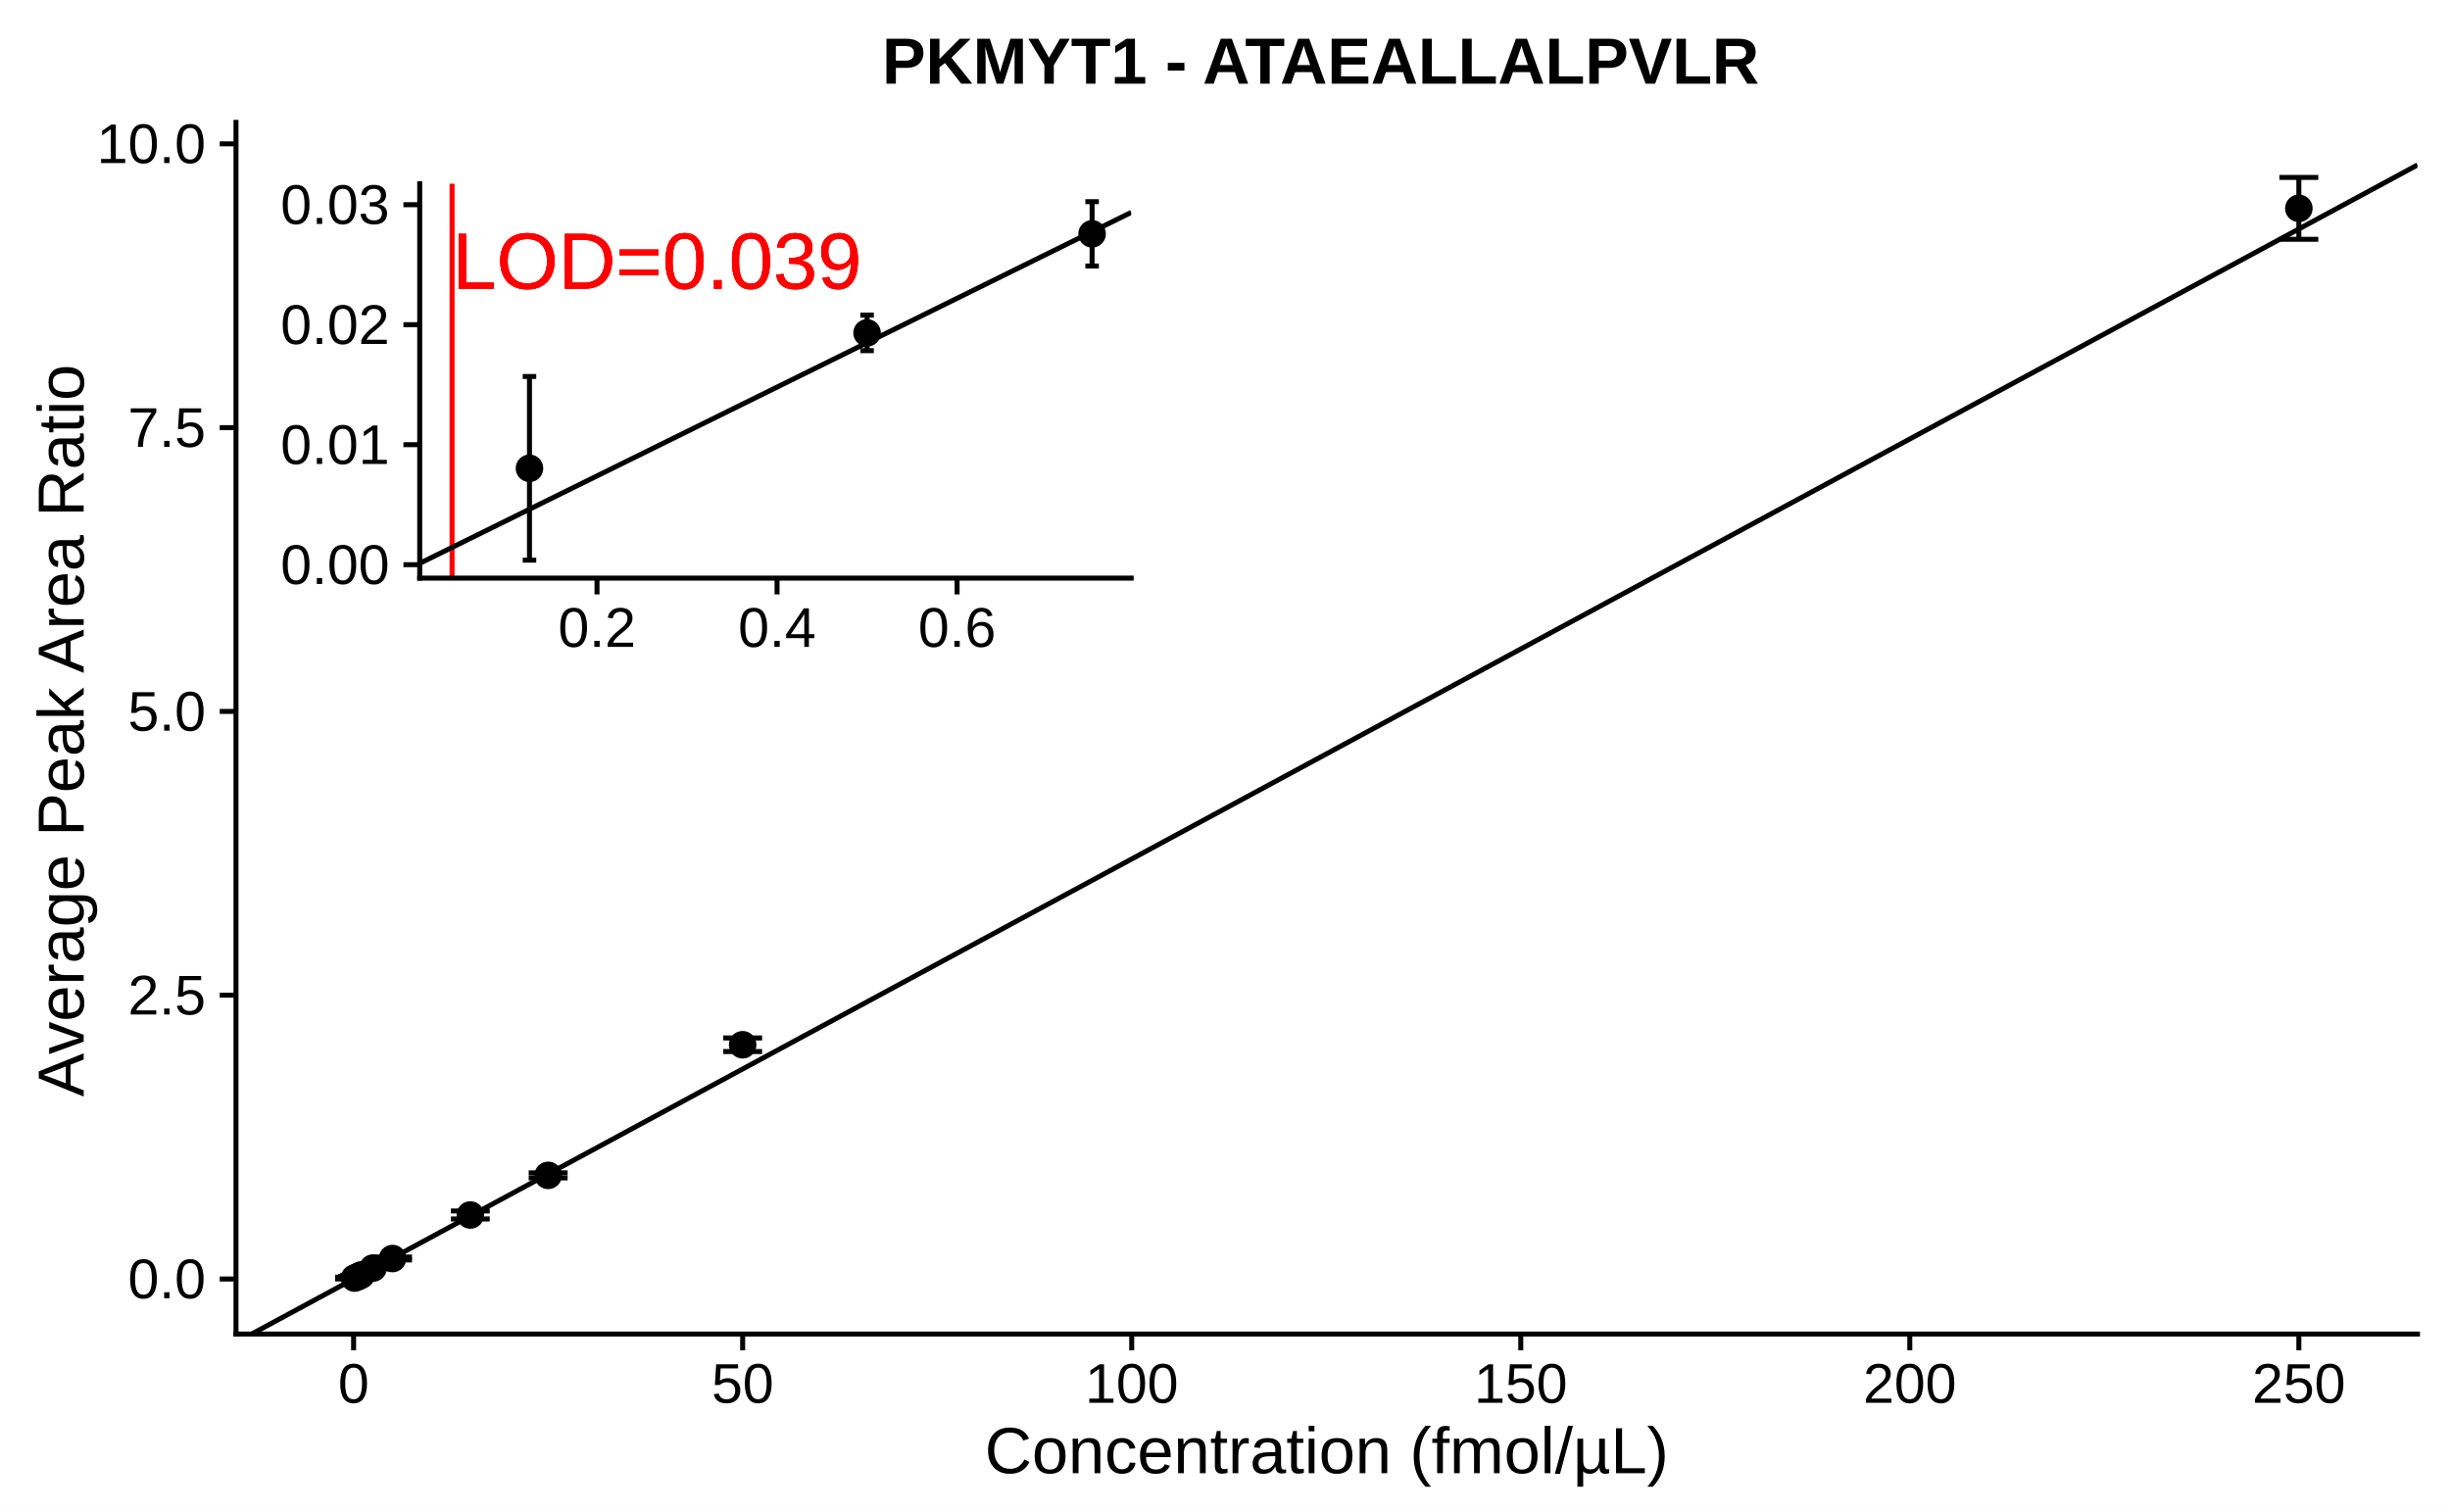
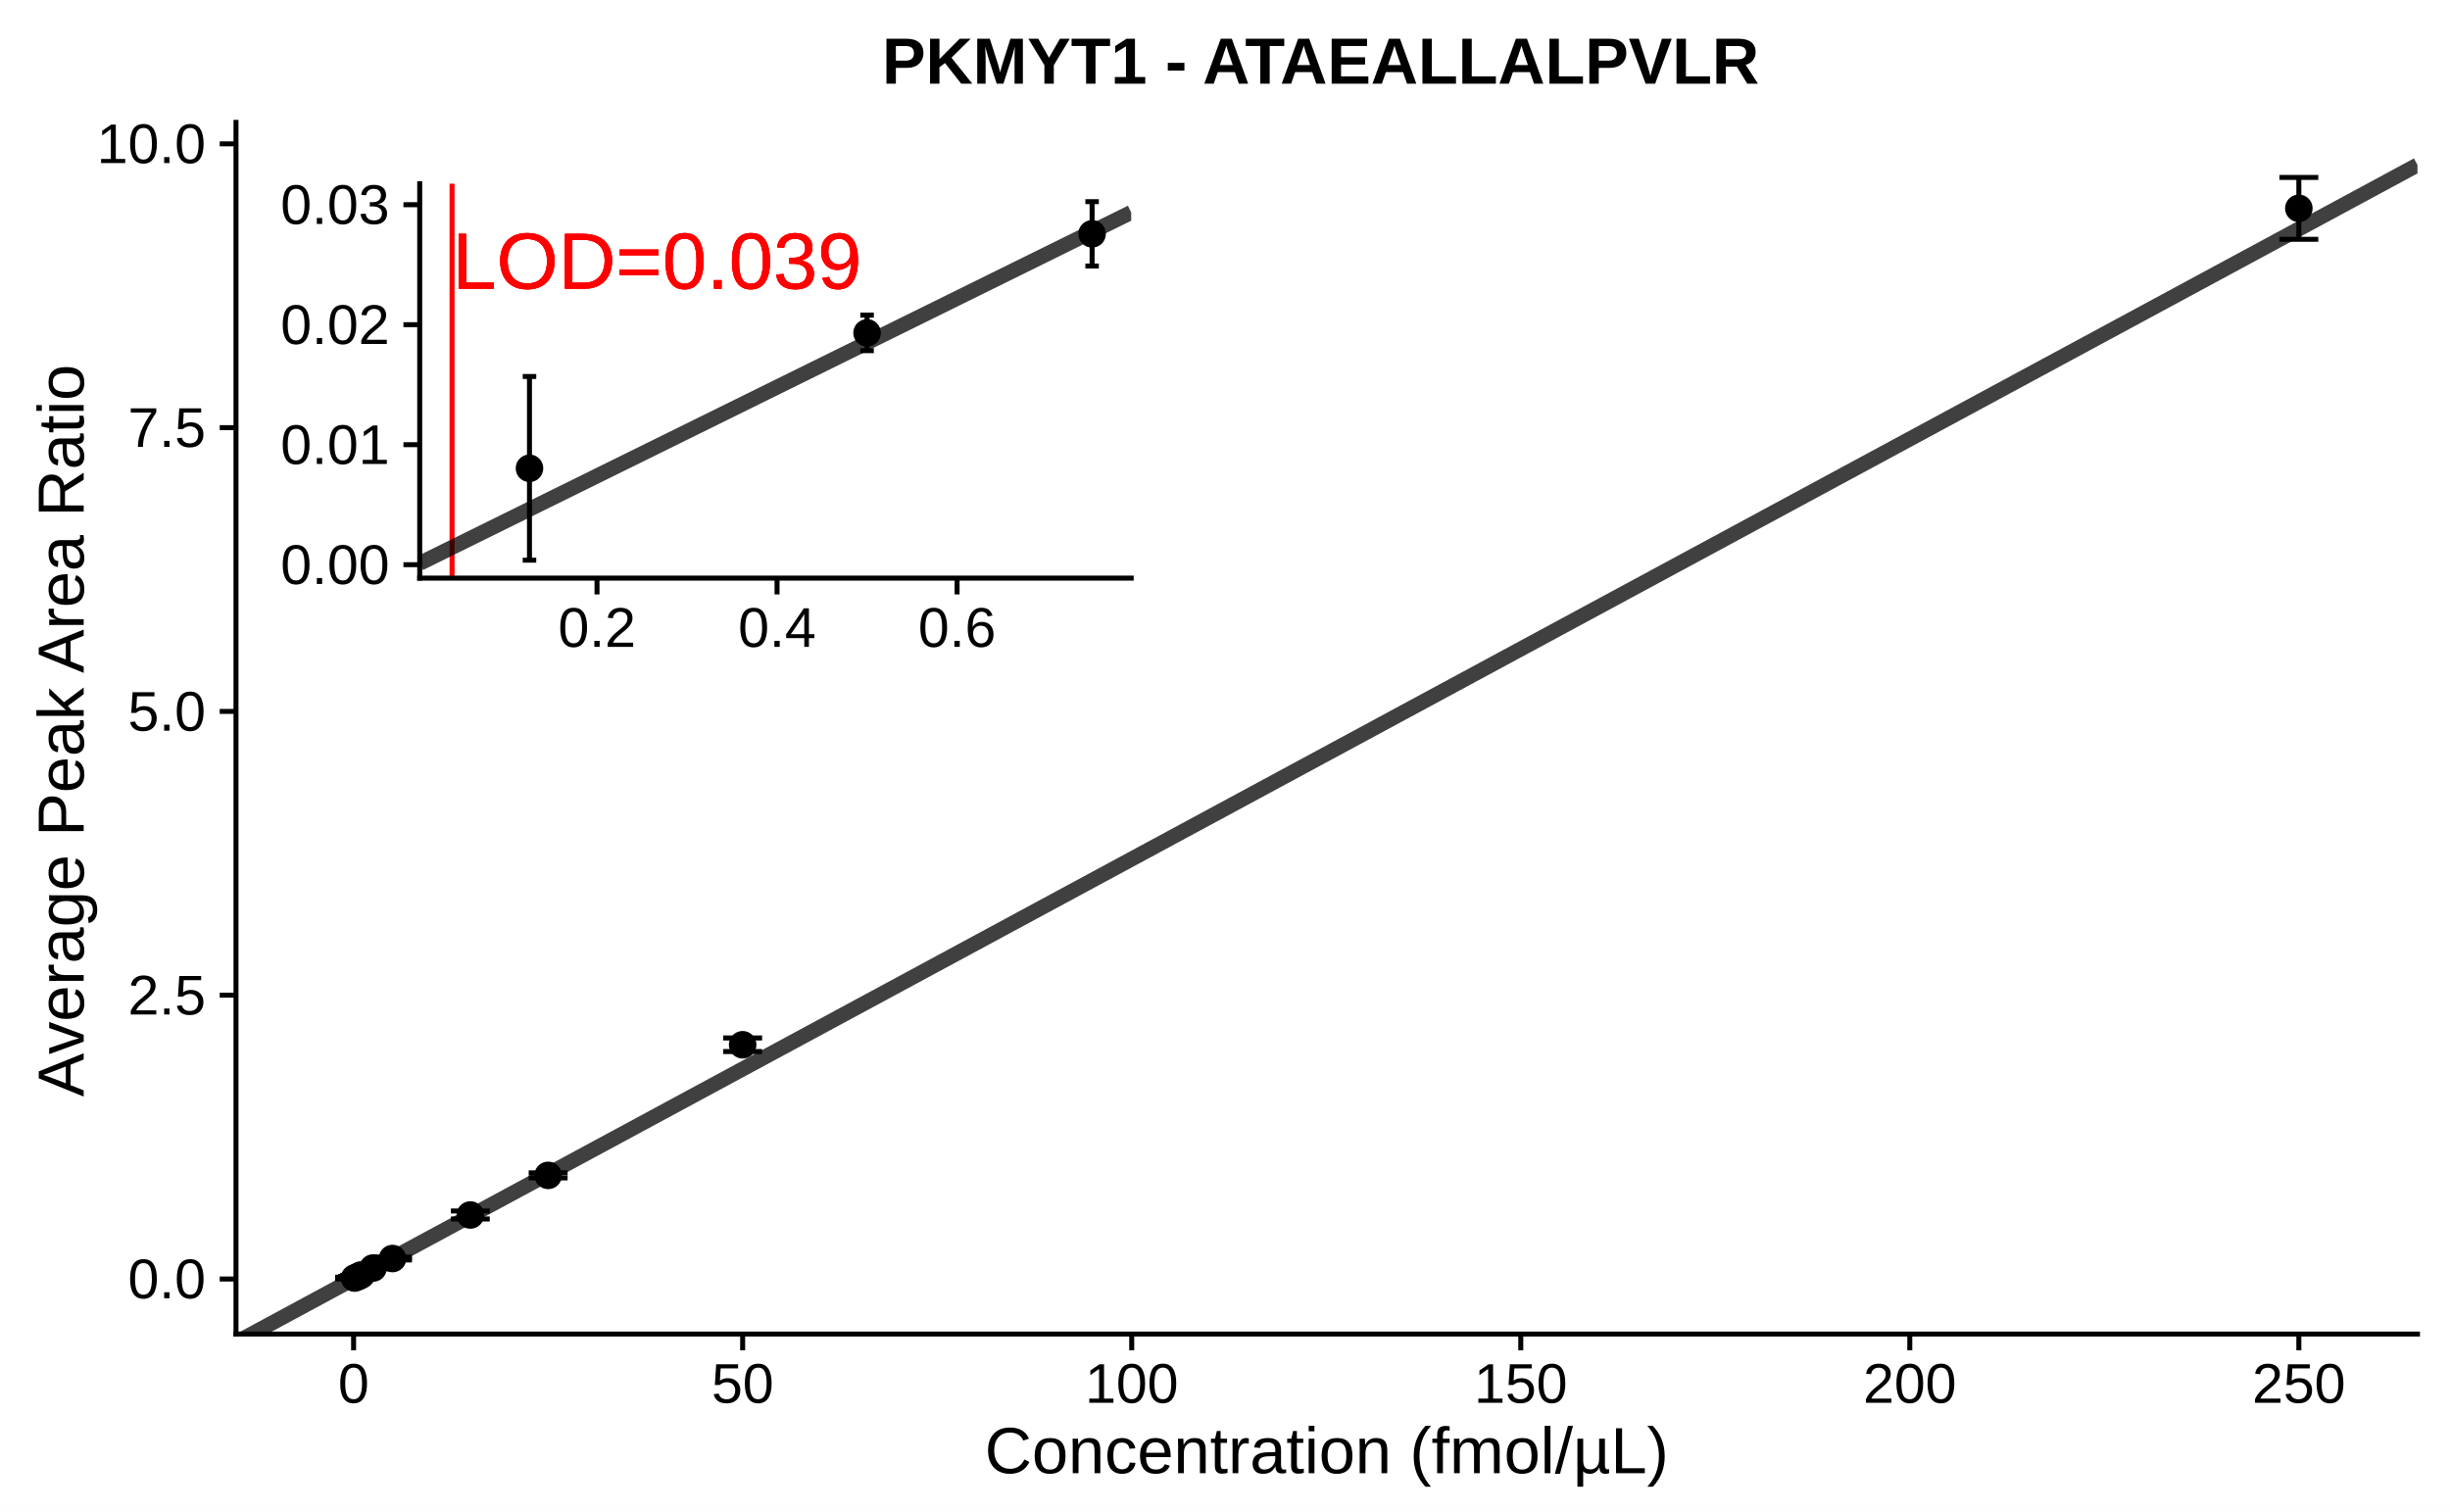
<svg xmlns="http://www.w3.org/2000/svg" viewBox="0 0 525.00 324.00">
  <defs>
    <style type="text/css">
    line, polyline, path, rect, circle {
      fill: none;
      stroke: #000000;
      stroke-linecap: round;
      stroke-linejoin: round;
      stroke-miterlimit: 10.00;
    }
  </style>
  </defs>
  <rect width="100%" height="100%" style="stroke: none; fill: #FFFFFF;" />
  <defs>
    <clipPath id="cpNTAuNTY2OXw1MTguMDI2fDI4NS44OXwyNi4yMTk1">
      <rect x="50.57" y="26.22" width="467.46" height="259.67" />
    </clipPath>
  </defs>
  <circle cx="75.98" cy="273.90" r="1.95pt" style="stroke-width: 0.71; fill: #000000;" clip-path="url(#cpNTAuNTY2OXw1MTguMDI2fDI4NS44OXwyNi4yMTk1)" />
  <circle cx="76.61" cy="273.63" r="1.95pt" style="stroke-width: 0.71; fill: #000000;" clip-path="url(#cpNTAuNTY2OXw1MTguMDI2fDI4NS44OXwyNi4yMTk1)" />
  <circle cx="77.03" cy="273.43" r="1.95pt" style="stroke-width: 0.71; fill: #000000;" clip-path="url(#cpNTAuNTY2OXw1MTguMDI2fDI4NS44OXwyNi4yMTk1)" />
  <circle cx="77.44" cy="273.22" r="1.95pt" style="stroke-width: 0.71; fill: #000000;" clip-path="url(#cpNTAuNTY2OXw1MTguMDI2fDI4NS44OXwyNi4yMTk1)" />
  <circle cx="79.94" cy="271.75" r="1.95pt" style="stroke-width: 0.71; fill: #000000;" clip-path="url(#cpNTAuNTY2OXw1MTguMDI2fDI4NS44OXwyNi4yMTk1)" />
  <circle cx="84.11" cy="269.71" r="1.95pt" style="stroke-width: 0.71; fill: #000000;" clip-path="url(#cpNTAuNTY2OXw1MTguMDI2fDI4NS44OXwyNi4yMTk1)" />
  <circle cx="100.79" cy="260.38" r="1.95pt" style="stroke-width: 0.71; fill: #000000;" clip-path="url(#cpNTAuNTY2OXw1MTguMDI2fDI4NS44OXwyNi4yMTk1)" />
  <circle cx="117.46" cy="251.89" r="1.95pt" style="stroke-width: 0.71; fill: #000000;" clip-path="url(#cpNTAuNTY2OXw1MTguMDI2fDI4NS44OXwyNi4yMTk1)" />
  <circle cx="159.14" cy="223.90" r="1.95pt" style="stroke-width: 0.71; fill: #000000;" clip-path="url(#cpNTAuNTY2OXw1MTguMDI2fDI4NS44OXwyNi4yMTk1)" />
  <circle cx="492.61" cy="44.65" r="1.95pt" style="stroke-width: 0.71; fill: #000000;" clip-path="url(#cpNTAuNTY2OXw1MTguMDI2fDI4NS44OXwyNi4yMTk1)" />
  <polyline points="71.82,273.71 80.15,273.71 " style="stroke-width: 1.07; stroke-linecap: butt;" clip-path="url(#cpNTAuNTY2OXw1MTguMDI2fDI4NS44OXwyNi4yMTk1)" />
  <polyline points="75.98,273.71 75.98,274.09 " style="stroke-width: 1.07; stroke-linecap: butt;" clip-path="url(#cpNTAuNTY2OXw1MTguMDI2fDI4NS44OXwyNi4yMTk1)" />
  <polyline points="71.82,274.09 80.15,274.09 " style="stroke-width: 1.07; stroke-linecap: butt;" clip-path="url(#cpNTAuNTY2OXw1MTguMDI2fDI4NS44OXwyNi4yMTk1)" />
  <polyline points="72.44,273.59 80.78,273.59 " style="stroke-width: 1.07; stroke-linecap: butt;" clip-path="url(#cpNTAuNTY2OXw1MTguMDI2fDI4NS44OXwyNi4yMTk1)" />
  <polyline points="76.61,273.59 76.61,273.66 " style="stroke-width: 1.07; stroke-linecap: butt;" clip-path="url(#cpNTAuNTY2OXw1MTguMDI2fDI4NS44OXwyNi4yMTk1)" />
  <polyline points="72.44,273.66 80.78,273.66 " style="stroke-width: 1.07; stroke-linecap: butt;" clip-path="url(#cpNTAuNTY2OXw1MTguMDI2fDI4NS44OXwyNi4yMTk1)" />
  <polyline points="72.86,273.36 81.19,273.36 " style="stroke-width: 1.07; stroke-linecap: butt;" clip-path="url(#cpNTAuNTY2OXw1MTguMDI2fDI4NS44OXwyNi4yMTk1)" />
  <polyline points="77.03,273.36 77.03,273.49 " style="stroke-width: 1.07; stroke-linecap: butt;" clip-path="url(#cpNTAuNTY2OXw1MTguMDI2fDI4NS44OXwyNi4yMTk1)" />
  <polyline points="72.86,273.49 81.19,273.49 " style="stroke-width: 1.07; stroke-linecap: butt;" clip-path="url(#cpNTAuNTY2OXw1MTguMDI2fDI4NS44OXwyNi4yMTk1)" />
  <polyline points="73.27,273.15 81.61,273.15 " style="stroke-width: 1.07; stroke-linecap: butt;" clip-path="url(#cpNTAuNTY2OXw1MTguMDI2fDI4NS44OXwyNi4yMTk1)" />
  <polyline points="77.44,273.15 77.44,273.28 " style="stroke-width: 1.07; stroke-linecap: butt;" clip-path="url(#cpNTAuNTY2OXw1MTguMDI2fDI4NS44OXwyNi4yMTk1)" />
  <polyline points="73.27,273.28 81.61,273.28 " style="stroke-width: 1.07; stroke-linecap: butt;" clip-path="url(#cpNTAuNTY2OXw1MTguMDI2fDI4NS44OXwyNi4yMTk1)" />
  <polyline points="75.77,271.59 84.11,271.59 " style="stroke-width: 1.07; stroke-linecap: butt;" clip-path="url(#cpNTAuNTY2OXw1MTguMDI2fDI4NS44OXwyNi4yMTk1)" />
  <polyline points="79.94,271.59 79.94,271.91 " style="stroke-width: 1.07; stroke-linecap: butt;" clip-path="url(#cpNTAuNTY2OXw1MTguMDI2fDI4NS44OXwyNi4yMTk1)" />
  <polyline points="75.77,271.91 84.11,271.91 " style="stroke-width: 1.07; stroke-linecap: butt;" clip-path="url(#cpNTAuNTY2OXw1MTguMDI2fDI4NS44OXwyNi4yMTk1)" />
  <polyline points="79.94,269.39 88.28,269.39 " style="stroke-width: 1.07; stroke-linecap: butt;" clip-path="url(#cpNTAuNTY2OXw1MTguMDI2fDI4NS44OXwyNi4yMTk1)" />
  <polyline points="84.11,269.39 84.11,270.02 " style="stroke-width: 1.07; stroke-linecap: butt;" clip-path="url(#cpNTAuNTY2OXw1MTguMDI2fDI4NS44OXwyNi4yMTk1)" />
  <polyline points="79.94,270.02 88.28,270.02 " style="stroke-width: 1.07; stroke-linecap: butt;" clip-path="url(#cpNTAuNTY2OXw1MTguMDI2fDI4NS44OXwyNi4yMTk1)" />
  <polyline points="96.62,259.52 104.95,259.52 " style="stroke-width: 1.07; stroke-linecap: butt;" clip-path="url(#cpNTAuNTY2OXw1MTguMDI2fDI4NS44OXwyNi4yMTk1)" />
  <polyline points="100.79,259.52 100.79,261.23 " style="stroke-width: 1.07; stroke-linecap: butt;" clip-path="url(#cpNTAuNTY2OXw1MTguMDI2fDI4NS44OXwyNi4yMTk1)" />
  <polyline points="96.62,261.23 104.95,261.23 " style="stroke-width: 1.07; stroke-linecap: butt;" clip-path="url(#cpNTAuNTY2OXw1MTguMDI2fDI4NS44OXwyNi4yMTk1)" />
  <polyline points="113.29,251.34 121.63,251.34 " style="stroke-width: 1.07; stroke-linecap: butt;" clip-path="url(#cpNTAuNTY2OXw1MTguMDI2fDI4NS44OXwyNi4yMTk1)" />
  <polyline points="117.46,251.34 117.46,252.43 " style="stroke-width: 1.07; stroke-linecap: butt;" clip-path="url(#cpNTAuNTY2OXw1MTguMDI2fDI4NS44OXwyNi4yMTk1)" />
  <polyline points="113.29,252.43 121.63,252.43 " style="stroke-width: 1.07; stroke-linecap: butt;" clip-path="url(#cpNTAuNTY2OXw1MTguMDI2fDI4NS44OXwyNi4yMTk1)" />
  <polyline points="154.97,222.44 163.31,222.44 " style="stroke-width: 1.07; stroke-linecap: butt;" clip-path="url(#cpNTAuNTY2OXw1MTguMDI2fDI4NS44OXwyNi4yMTk1)" />
  <polyline points="159.14,222.44 159.14,225.35 " style="stroke-width: 1.07; stroke-linecap: butt;" clip-path="url(#cpNTAuNTY2OXw1MTguMDI2fDI4NS44OXwyNi4yMTk1)" />
  <polyline points="154.97,225.35 163.31,225.35 " style="stroke-width: 1.07; stroke-linecap: butt;" clip-path="url(#cpNTAuNTY2OXw1MTguMDI2fDI4NS44OXwyNi4yMTk1)" />
  <polyline points="488.44,38.02 496.78,38.02 " style="stroke-width: 1.07; stroke-linecap: butt;" clip-path="url(#cpNTAuNTY2OXw1MTguMDI2fDI4NS44OXwyNi4yMTk1)" />
  <polyline points="492.61,38.02 492.61,51.28 " style="stroke-width: 1.07; stroke-linecap: butt;" clip-path="url(#cpNTAuNTY2OXw1MTguMDI2fDI4NS44OXwyNi4yMTk1)" />
  <polyline points="488.44,51.28 496.78,51.28 " style="stroke-width: 1.07; stroke-linecap: butt;" clip-path="url(#cpNTAuNTY2OXw1MTguMDI2fDI4NS44OXwyNi4yMTk1)" />
-   <line x1="50.57" y1="287.70" x2="518.03" y2="35.35" style="stroke-width: 1.07; stroke-linecap: butt;" clip-path="url(#cpNTAuNTY2OXw1MTguMDI2fDI4NS44OXwyNi4yMTk1)" />
+   <line x1="50.57" y1="287.70" x2="518.03" y2="35.35" style="stroke-width: 3.20; stroke: #000000; stroke-opacity: 0.75; stroke-linecap: butt;" clip-path="url(#cpNTAuNTY2OXw1MTguMDI2fDI4NS44OXwyNi4yMTk1)" />
  <defs>
    <clipPath id="cpMHw1MjV8MzI0fDA=">
      <rect x="0.00" y="0.00" width="525.00" height="324.00" />
    </clipPath>
  </defs>
  <polyline points="50.57,285.89 50.57,26.22 " style="stroke-width: 1.07; stroke-linecap: square;" clip-path="url(#cpMHw1MjV8MzI0fDA=)" />
  <g clip-path="url(#cpMHw1MjV8MzI0fDA=)">
    <text x="27.41" y="278.22" style="font-size: 12.00px; font-family: Liberation Sans;" textLength="16.68px" lengthAdjust="spacingAndGlyphs">0.0</text>
  </g>
  <g clip-path="url(#cpMHw1MjV8MzI0fDA=)">
    <text x="27.41" y="217.41" style="font-size: 12.00px; font-family: Liberation Sans;" textLength="16.68px" lengthAdjust="spacingAndGlyphs">2.5</text>
  </g>
  <g clip-path="url(#cpMHw1MjV8MzI0fDA=)">
    <text x="27.41" y="156.59" style="font-size: 12.00px; font-family: Liberation Sans;" textLength="16.68px" lengthAdjust="spacingAndGlyphs">5.0</text>
  </g>
  <g clip-path="url(#cpMHw1MjV8MzI0fDA=)">
    <text x="27.41" y="95.77" style="font-size: 12.00px; font-family: Liberation Sans;" textLength="16.68px" lengthAdjust="spacingAndGlyphs">7.5</text>
  </g>
  <g clip-path="url(#cpMHw1MjV8MzI0fDA=)">
    <text x="20.74" y="34.95" style="font-size: 12.00px; font-family: Liberation Sans;" textLength="23.35px" lengthAdjust="spacingAndGlyphs">10.0</text>
  </g>
  <polyline points="47.08,274.10 50.57,274.10 " style="stroke-width: 1.07; stroke-linecap: butt;" clip-path="url(#cpMHw1MjV8MzI0fDA=)" />
  <polyline points="47.08,213.28 50.57,213.28 " style="stroke-width: 1.07; stroke-linecap: butt;" clip-path="url(#cpMHw1MjV8MzI0fDA=)" />
  <polyline points="47.08,152.46 50.57,152.46 " style="stroke-width: 1.07; stroke-linecap: butt;" clip-path="url(#cpMHw1MjV8MzI0fDA=)" />
  <polyline points="47.08,91.64 50.57,91.64 " style="stroke-width: 1.07; stroke-linecap: butt;" clip-path="url(#cpMHw1MjV8MzI0fDA=)" />
  <polyline points="47.08,30.83 50.57,30.83 " style="stroke-width: 1.07; stroke-linecap: butt;" clip-path="url(#cpMHw1MjV8MzI0fDA=)" />
  <polyline points="50.57,285.89 518.03,285.89 " style="stroke-width: 1.07; stroke-linecap: square;" clip-path="url(#cpMHw1MjV8MzI0fDA=)" />
  <polyline points="75.77,289.38 75.77,285.89 " style="stroke-width: 1.07; stroke-linecap: butt;" clip-path="url(#cpMHw1MjV8MzI0fDA=)" />
  <polyline points="159.14,289.38 159.14,285.89 " style="stroke-width: 1.07; stroke-linecap: butt;" clip-path="url(#cpMHw1MjV8MzI0fDA=)" />
  <polyline points="242.51,289.38 242.51,285.89 " style="stroke-width: 1.07; stroke-linecap: butt;" clip-path="url(#cpMHw1MjV8MzI0fDA=)" />
  <polyline points="325.88,289.38 325.88,285.89 " style="stroke-width: 1.07; stroke-linecap: butt;" clip-path="url(#cpMHw1MjV8MzI0fDA=)" />
  <polyline points="409.24,289.38 409.24,285.89 " style="stroke-width: 1.07; stroke-linecap: butt;" clip-path="url(#cpMHw1MjV8MzI0fDA=)" />
  <polyline points="492.61,289.38 492.61,285.89 " style="stroke-width: 1.07; stroke-linecap: butt;" clip-path="url(#cpMHw1MjV8MzI0fDA=)" />
  <g clip-path="url(#cpMHw1MjV8MzI0fDA=)">
    <text x="72.44" y="300.62" style="font-size: 12.00px; font-family: Liberation Sans;" textLength="6.67px" lengthAdjust="spacingAndGlyphs">0</text>
  </g>
  <g clip-path="url(#cpMHw1MjV8MzI0fDA=)">
    <text x="152.47" y="300.62" style="font-size: 12.00px; font-family: Liberation Sans;" textLength="13.35px" lengthAdjust="spacingAndGlyphs">50</text>
  </g>
  <g clip-path="url(#cpMHw1MjV8MzI0fDA=)">
    <text x="232.50" y="300.62" style="font-size: 12.00px; font-family: Liberation Sans;" textLength="20.02px" lengthAdjust="spacingAndGlyphs">100</text>
  </g>
  <g clip-path="url(#cpMHw1MjV8MzI0fDA=)">
    <text x="315.87" y="300.62" style="font-size: 12.00px; font-family: Liberation Sans;" textLength="20.02px" lengthAdjust="spacingAndGlyphs">150</text>
  </g>
  <g clip-path="url(#cpMHw1MjV8MzI0fDA=)">
    <text x="399.23" y="300.62" style="font-size: 12.00px; font-family: Liberation Sans;" textLength="20.02px" lengthAdjust="spacingAndGlyphs">200</text>
  </g>
  <g clip-path="url(#cpMHw1MjV8MzI0fDA=)">
    <text x="482.60" y="300.62" style="font-size: 12.00px; font-family: Liberation Sans;" textLength="20.02px" lengthAdjust="spacingAndGlyphs">250</text>
  </g>
  <g clip-path="url(#cpMHw1MjV8MzI0fDA=)">
    <text x="211.01" y="315.71" style="font-size: 14.00px; font-family: Liberation Sans;" textLength="146.57px" lengthAdjust="spacingAndGlyphs">Concentration (fmol/µL)</text>
  </g>
  <g clip-path="url(#cpMHw1MjV8MzI0fDA=)">
    <text transform="translate(17.93,235.04) rotate(-90)" style="font-size: 14.00px; font-family: Liberation Sans;" textLength="157.98px" lengthAdjust="spacingAndGlyphs">Average Peak Area Ratio</text>
  </g>
  <g clip-path="url(#cpMHw1MjV8MzI0fDA=)">
    <text x="189.02" y="17.93" style="font-size: 14.00px; font-weight: bold; font-family: Liberation Sans;" textLength="190.55px" lengthAdjust="spacingAndGlyphs">PKMYT1 - ATAEALLALPVLR</text>
  </g>
  <defs>
    <clipPath id="cpMzkuMzc1fDI0OS4zNzV8MTYyfDMyLjQ=">
      <rect x="39.38" y="32.40" width="210.00" height="129.60" />
    </clipPath>
  </defs>
  <defs>
    <clipPath id="cpMHw1MjV8MzI0fDA=">
      <rect x="0.00" y="0.00" width="525.00" height="324.00" />
    </clipPath>
  </defs>
  <defs>
    <clipPath id="cpODkuOTQxOXwyNDIuNDAxfDEyMy44OXwzOS4zNzM4">
      <rect x="89.94" y="39.37" width="152.46" height="84.52" />
    </clipPath>
  </defs>
  <line x1="96.87" y1="123.89" x2="96.87" y2="39.37" style="stroke-width: 1.07; stroke: #FF0000; stroke-linecap: butt;" clip-path="url(#cpODkuOTQxOXwyNDIuNDAxfDEyMy44OXwzOS4zNzM4)" />
  <g clip-path="url(#cpODkuOTQxOXwyNDIuNDAxfDEyMy44OXwzOS4zNzM4)">
    <text x="96.87" y="61.86" style="font-size: 17.07px; fill: #FF0000; font-family: Liberation Sans;" textLength="87.79px" lengthAdjust="spacingAndGlyphs">LOD=0.039</text>
  </g>
  <g clip-path="url(#cpODkuOTQxOXwyNDIuNDAxfDEyMy44OXwzOS4zNzM4)">
    <text x="96.87" y="61.86" style="font-size: 17.07px; fill: #FF0000; font-family: Liberation Sans;" textLength="87.79px" lengthAdjust="spacingAndGlyphs">LOD=0.039</text>
  </g>
  <g clip-path="url(#cpODkuOTQxOXwyNDIuNDAxfDEyMy44OXwzOS4zNzM4)">
    <text x="96.87" y="61.86" style="font-size: 17.07px; fill: #FF0000; font-family: Liberation Sans;" textLength="87.79px" lengthAdjust="spacingAndGlyphs">LOD=0.039</text>
  </g>
  <circle cx="113.46" cy="100.36" r="1.95pt" style="stroke-width: 0.71; fill: #000000;" clip-path="url(#cpODkuOTQxOXwyNDIuNDAxfDEyMy44OXwzOS4zNzM4)" />
  <circle cx="185.80" cy="71.34" r="1.95pt" style="stroke-width: 0.71; fill: #000000;" clip-path="url(#cpODkuOTQxOXwyNDIuNDAxfDEyMy44OXwzOS4zNzM4)" />
  <circle cx="234.02" cy="50.11" r="1.95pt" style="stroke-width: 0.71; fill: #000000;" clip-path="url(#cpODkuOTQxOXwyNDIuNDAxfDEyMy44OXwzOS4zNzM4)" />
  <polyline points="112.01,80.68 114.91,80.68 " style="stroke-width: 1.07; stroke-linecap: butt;" clip-path="url(#cpODkuOTQxOXwyNDIuNDAxfDEyMy44OXwzOS4zNzM4)" />
  <polyline points="113.46,80.68 113.46,120.05 " style="stroke-width: 1.07; stroke-linecap: butt;" clip-path="url(#cpODkuOTQxOXwyNDIuNDAxfDEyMy44OXwzOS4zNzM4)" />
  <polyline points="112.01,120.05 114.91,120.05 " style="stroke-width: 1.07; stroke-linecap: butt;" clip-path="url(#cpODkuOTQxOXwyNDIuNDAxfDEyMy44OXwzOS4zNzM4)" />
  <polyline points="184.35,67.53 187.25,67.53 " style="stroke-width: 1.07; stroke-linecap: butt;" clip-path="url(#cpODkuOTQxOXwyNDIuNDAxfDEyMy44OXwzOS4zNzM4)" />
  <polyline points="185.80,67.53 185.80,75.15 " style="stroke-width: 1.07; stroke-linecap: butt;" clip-path="url(#cpODkuOTQxOXwyNDIuNDAxfDEyMy44OXwzOS4zNzM4)" />
  <polyline points="184.35,75.15 187.25,75.15 " style="stroke-width: 1.07; stroke-linecap: butt;" clip-path="url(#cpODkuOTQxOXwyNDIuNDAxfDEyMy44OXwzOS4zNzM4)" />
  <polyline points="232.58,43.22 235.47,43.22 " style="stroke-width: 1.07; stroke-linecap: butt;" clip-path="url(#cpODkuOTQxOXwyNDIuNDAxfDEyMy44OXwzOS4zNzM4)" />
  <polyline points="234.02,43.22 234.02,57.01 " style="stroke-width: 1.07; stroke-linecap: butt;" clip-path="url(#cpODkuOTQxOXwyNDIuNDAxfDEyMy44OXwzOS4zNzM4)" />
  <polyline points="232.58,57.01 235.47,57.01 " style="stroke-width: 1.07; stroke-linecap: butt;" clip-path="url(#cpODkuOTQxOXwyNDIuNDAxfDEyMy44OXwzOS4zNzM4)" />
-   <line x1="89.94" y1="120.73" x2="242.40" y2="45.52" style="stroke-width: 1.07; stroke-linecap: butt;" clip-path="url(#cpODkuOTQxOXwyNDIuNDAxfDEyMy44OXwzOS4zNzM4)" />
+   <line x1="89.94" y1="120.73" x2="242.40" y2="45.52" style="stroke-width: 3.20; stroke: #000000; stroke-opacity: 0.75; stroke-linecap: butt;" clip-path="url(#cpODkuOTQxOXwyNDIuNDAxfDEyMy44OXwzOS4zNzM4)" />
  <defs>
    <clipPath id="cpMHw1MjV8MzI0fDA=">
      <rect x="0.00" y="0.00" width="525.00" height="324.00" />
    </clipPath>
  </defs>
  <polyline points="89.94,123.89 89.94,39.37 " style="stroke-width: 1.07; stroke-linecap: square;" clip-path="url(#cpMHw1MjV8MzI0fDA=)" />
  <g clip-path="url(#cpMHw1MjV8MzI0fDA=)">
    <text x="60.12" y="125.15" style="font-size: 12.00px; font-family: Liberation Sans;" textLength="23.35px" lengthAdjust="spacingAndGlyphs">0.00</text>
  </g>
  <g clip-path="url(#cpMHw1MjV8MzI0fDA=)">
    <text x="60.12" y="99.43" style="font-size: 12.00px; font-family: Liberation Sans;" textLength="23.35px" lengthAdjust="spacingAndGlyphs">0.01</text>
  </g>
  <g clip-path="url(#cpMHw1MjV8MzI0fDA=)">
    <text x="60.12" y="73.71" style="font-size: 12.00px; font-family: Liberation Sans;" textLength="23.35px" lengthAdjust="spacingAndGlyphs">0.02</text>
  </g>
  <g clip-path="url(#cpMHw1MjV8MzI0fDA=)">
    <text x="60.12" y="47.99" style="font-size: 12.00px; font-family: Liberation Sans;" textLength="23.35px" lengthAdjust="spacingAndGlyphs">0.03</text>
  </g>
  <polyline points="86.45,121.02 89.94,121.02 " style="stroke-width: 1.07; stroke-linecap: butt;" clip-path="url(#cpMHw1MjV8MzI0fDA=)" />
  <polyline points="86.45,95.30 89.94,95.30 " style="stroke-width: 1.07; stroke-linecap: butt;" clip-path="url(#cpMHw1MjV8MzI0fDA=)" />
  <polyline points="86.45,69.58 89.94,69.58 " style="stroke-width: 1.07; stroke-linecap: butt;" clip-path="url(#cpMHw1MjV8MzI0fDA=)" />
  <polyline points="86.45,43.87 89.94,43.87 " style="stroke-width: 1.07; stroke-linecap: butt;" clip-path="url(#cpMHw1MjV8MzI0fDA=)" />
  <polyline points="89.94,123.89 242.40,123.89 " style="stroke-width: 1.07; stroke-linecap: square;" clip-path="url(#cpMHw1MjV8MzI0fDA=)" />
  <polyline points="127.93,127.38 127.93,123.89 " style="stroke-width: 1.07; stroke-linecap: butt;" clip-path="url(#cpMHw1MjV8MzI0fDA=)" />
  <polyline points="166.51,127.38 166.51,123.89 " style="stroke-width: 1.07; stroke-linecap: butt;" clip-path="url(#cpMHw1MjV8MzI0fDA=)" />
  <polyline points="205.09,127.38 205.09,123.89 " style="stroke-width: 1.07; stroke-linecap: butt;" clip-path="url(#cpMHw1MjV8MzI0fDA=)" />
  <g clip-path="url(#cpMHw1MjV8MzI0fDA=)">
    <text x="119.59" y="138.62" style="font-size: 12.00px; font-family: Liberation Sans;" textLength="16.68px" lengthAdjust="spacingAndGlyphs">0.2</text>
  </g>
  <g clip-path="url(#cpMHw1MjV8MzI0fDA=)">
    <text x="158.17" y="138.62" style="font-size: 12.00px; font-family: Liberation Sans;" textLength="16.68px" lengthAdjust="spacingAndGlyphs">0.4</text>
  </g>
  <g clip-path="url(#cpMHw1MjV8MzI0fDA=)">
    <text x="196.75" y="138.62" style="font-size: 12.00px; font-family: Liberation Sans;" textLength="16.68px" lengthAdjust="spacingAndGlyphs">0.6</text>
  </g>
</svg>
